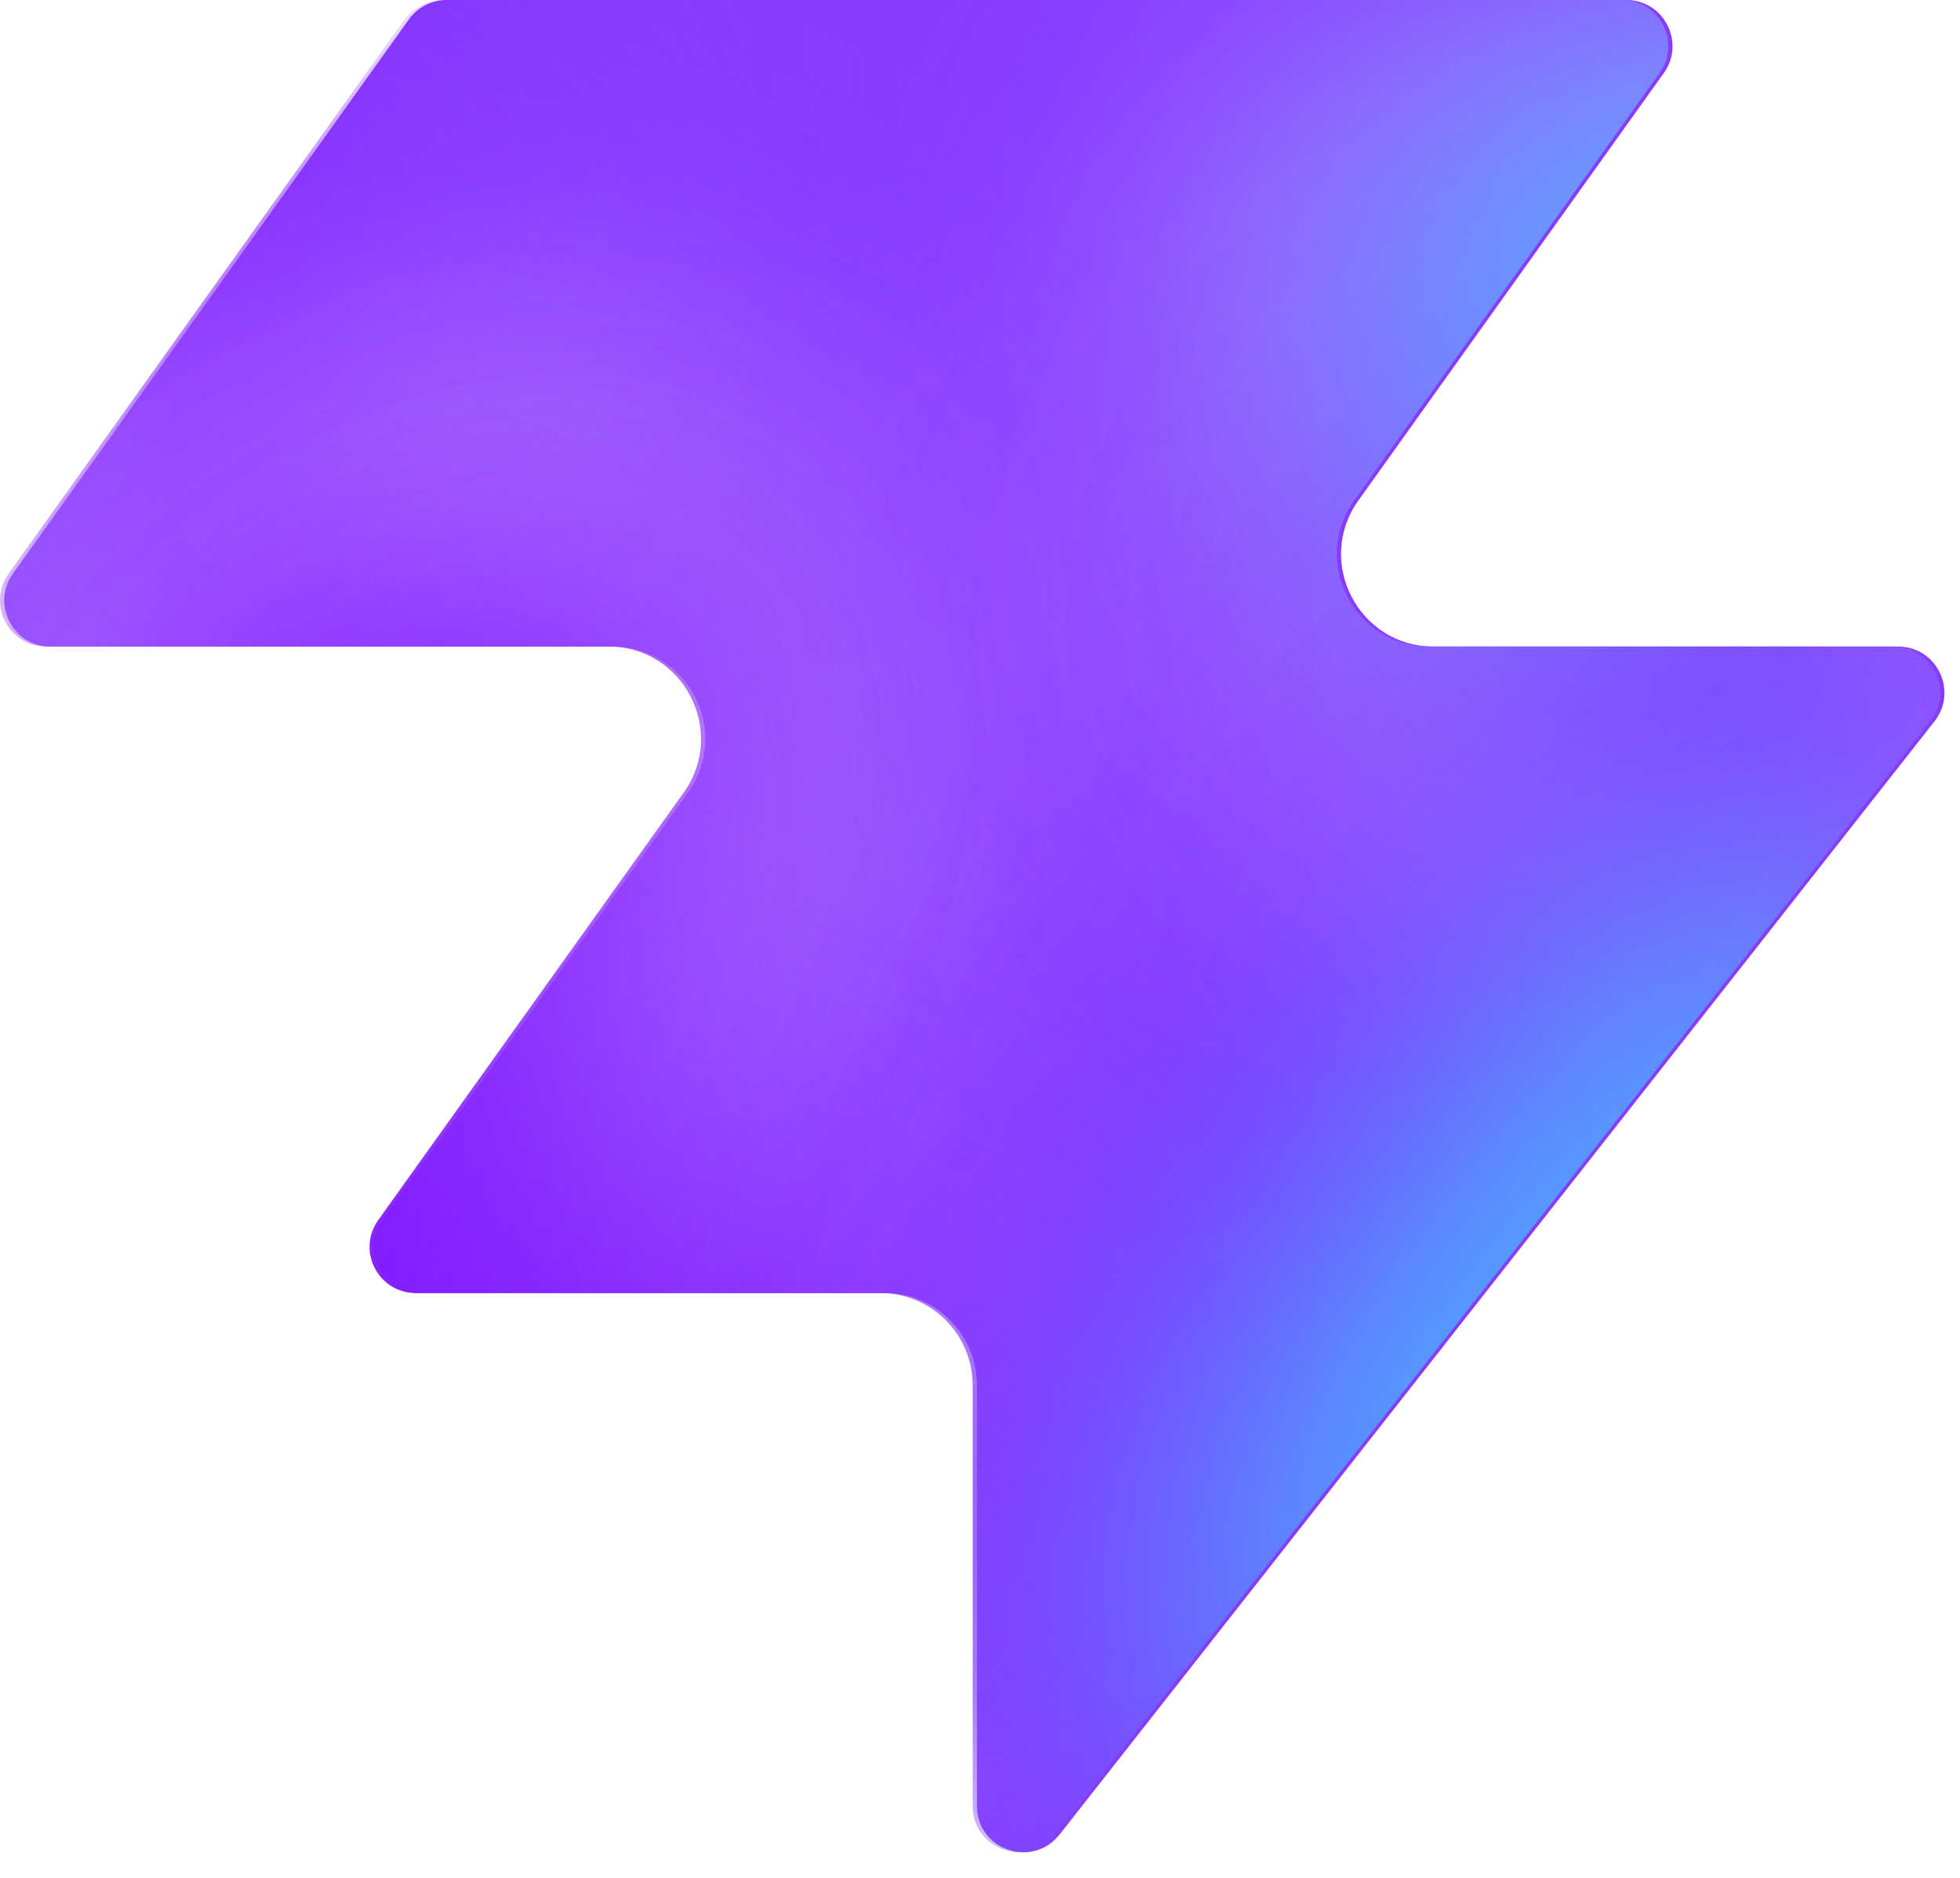
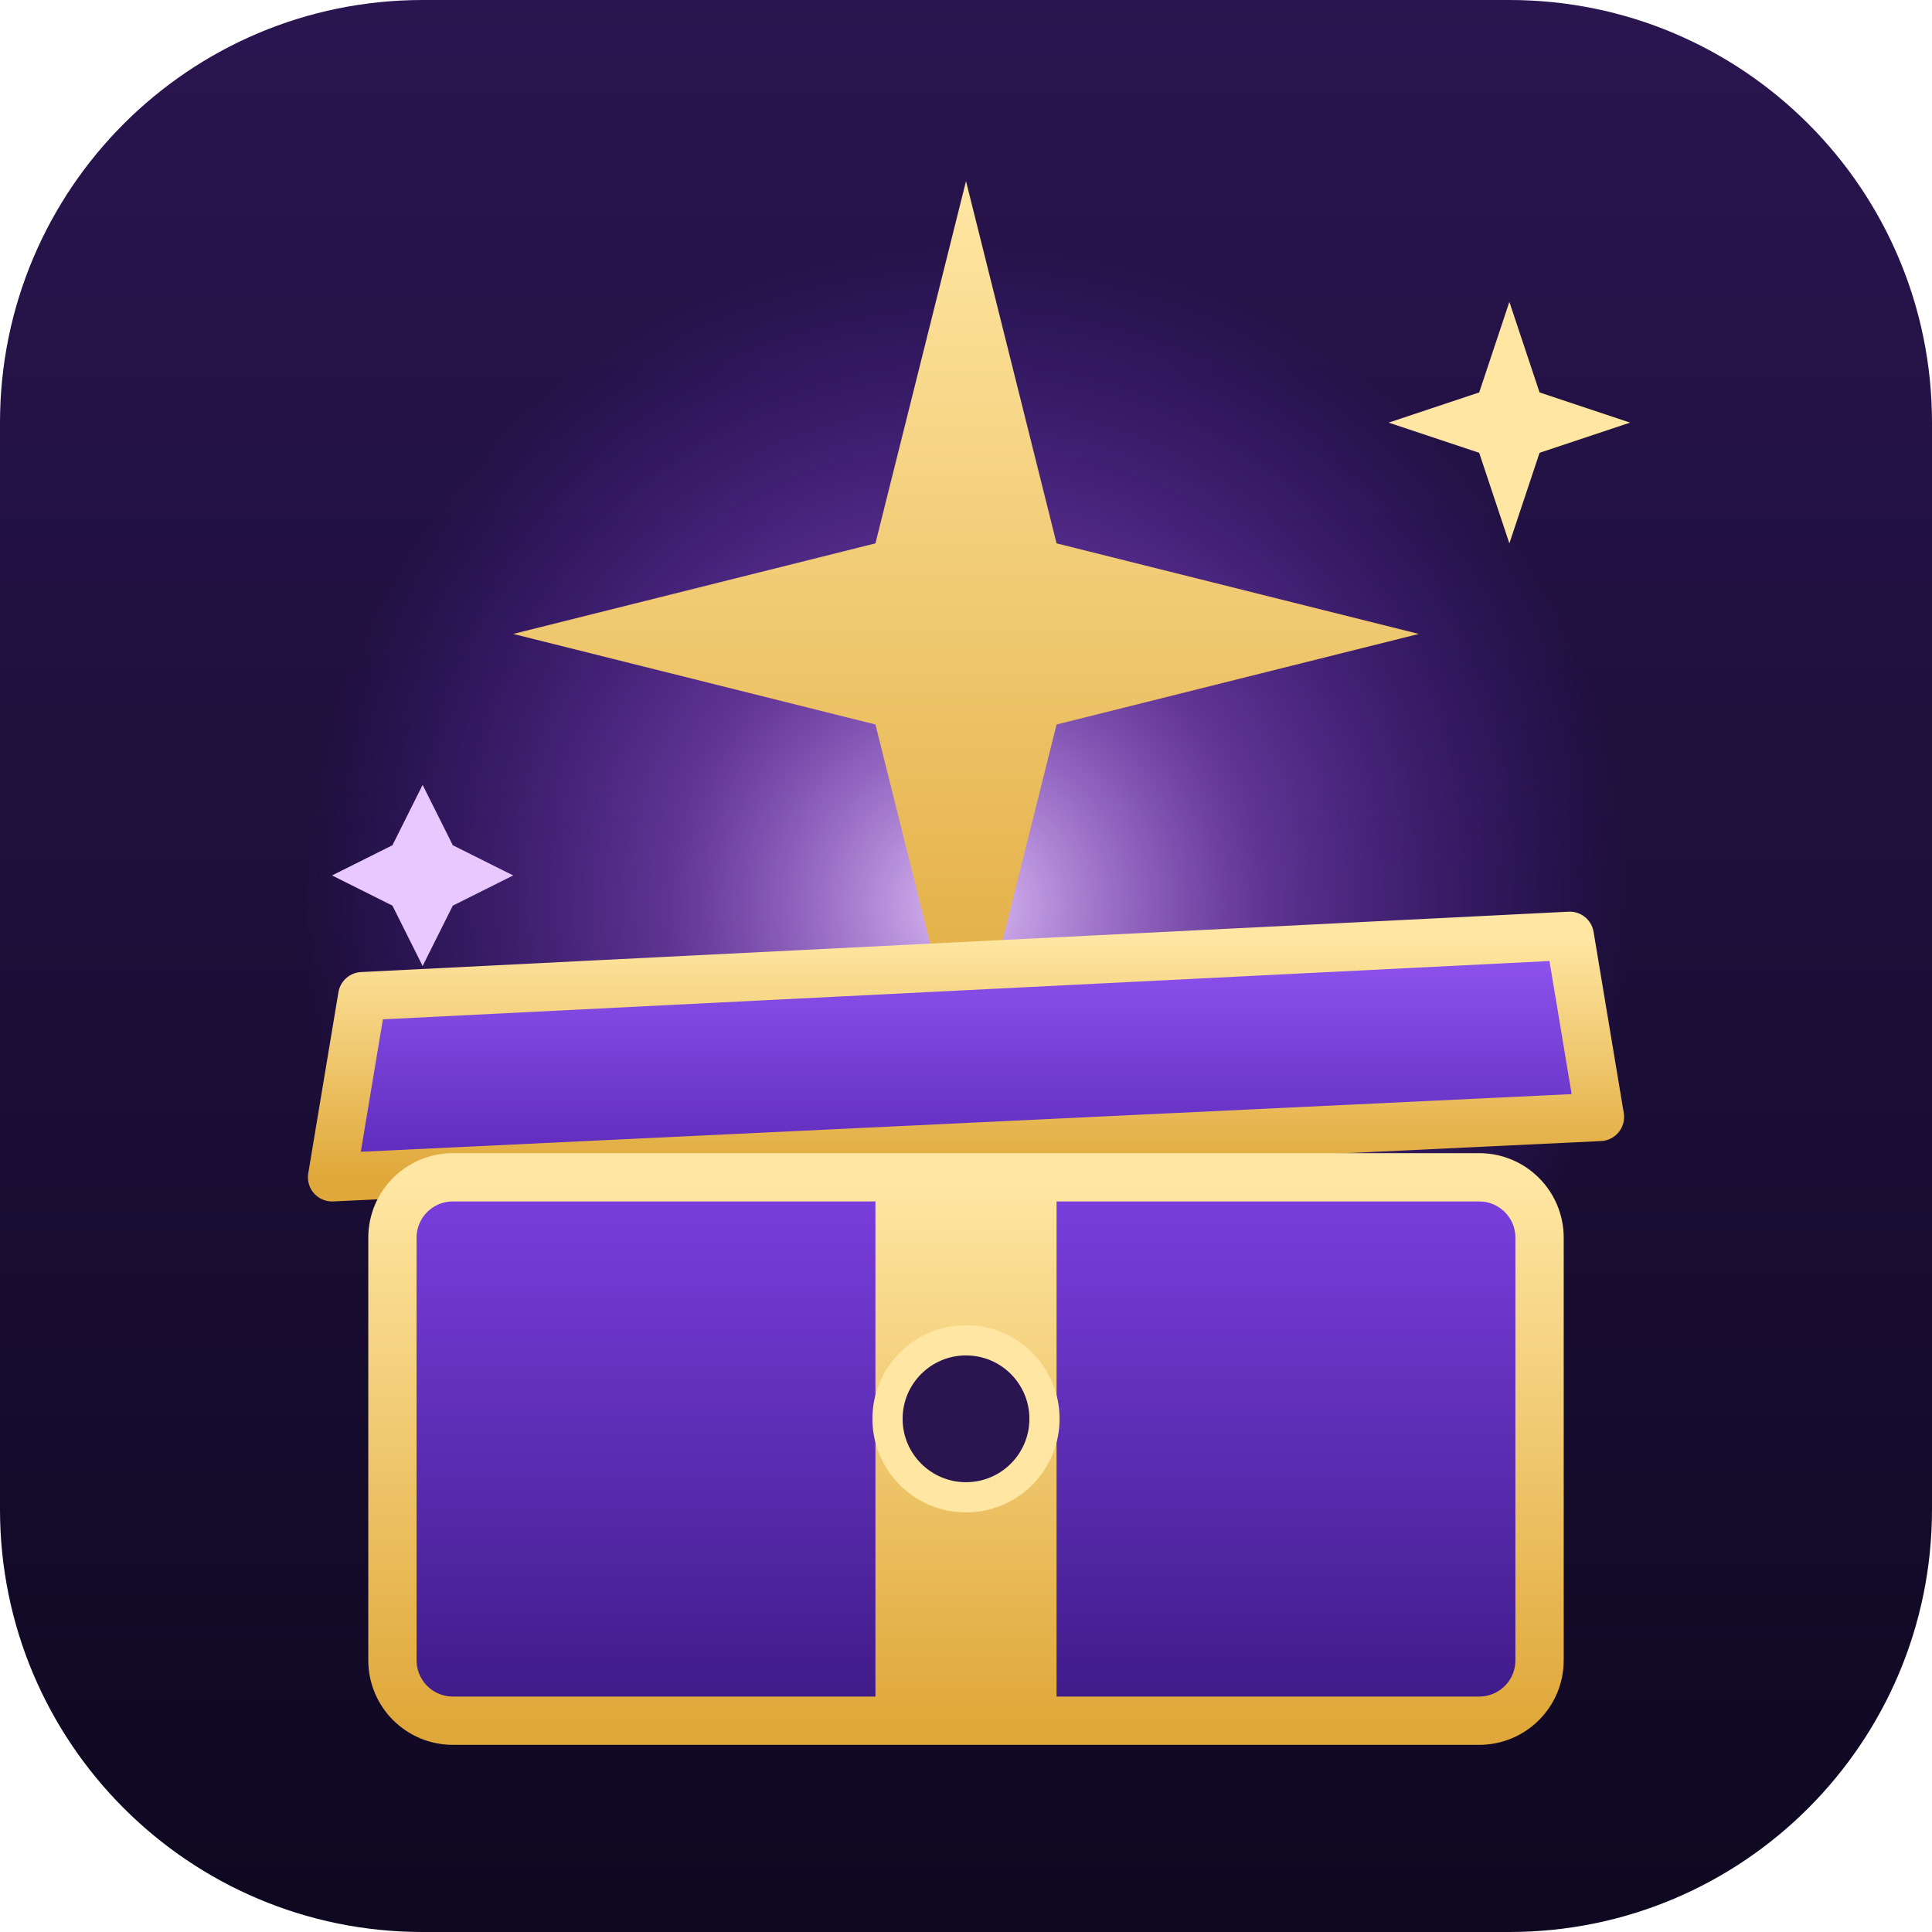
- <svg xmlns="http://www.w3.org/2000/svg" width="48" height="46" fill="none" viewBox="0 0 48 46">
-   <path fill="#863bff" d="M25.946 44.938c-.664.845-2.021.375-2.021-.698V33.937a2.26 2.26 0 0 0-2.262-2.262H10.287c-.92 0-1.456-1.04-.92-1.788l7.48-10.471c1.07-1.497 0-3.578-1.842-3.578H1.237c-.92 0-1.456-1.04-.92-1.788L10.013.474c.214-.297.556-.474.92-.474h28.894c.92 0 1.456 1.04.92 1.788l-7.48 10.471c-1.07 1.498 0 3.579 1.842 3.579h11.377c.943 0 1.473 1.088.89 1.83L25.947 44.94z" style="fill:#863bff;fill:color(display-p3 .525 .23 1);fill-opacity:1" />
-   <mask id="a" width="48" height="46" x="0" y="0" maskUnits="userSpaceOnUse" style="mask-type:alpha">
-     <path fill="#000" d="M25.842 44.938c-.664.844-2.021.375-2.021-.698V33.937a2.26 2.26 0 0 0-2.262-2.262H10.183c-.92 0-1.456-1.04-.92-1.788l7.48-10.471c1.07-1.498 0-3.579-1.842-3.579H1.133c-.92 0-1.456-1.04-.92-1.787L9.91.473c.214-.297.556-.474.92-.474h28.894c.92 0 1.456 1.04.92 1.788l-7.48 10.471c-1.07 1.498 0 3.578 1.842 3.578h11.377c.943 0 1.473 1.088.89 1.832L25.843 44.94z" style="fill:#000;fill-opacity:1" />
-   </mask>
-   <g mask="url(#a)">
-     <g filter="url(#b)">
-       <ellipse cx="5.508" cy="14.704" fill="#ede6ff" rx="5.508" ry="14.704" style="fill:#ede6ff;fill:color(display-p3 .927 .903 1);fill-opacity:1" transform="matrix(.00324 1 1 -.00324 -4.47 31.516)" />
-     </g>
-     <g filter="url(#c)">
-       <ellipse cx="10.399" cy="29.851" fill="#ede6ff" rx="10.399" ry="29.851" style="fill:#ede6ff;fill:color(display-p3 .927 .903 1);fill-opacity:1" transform="matrix(.00324 1 1 -.00324 -39.328 7.883)" />
-     </g>
-     <g filter="url(#d)">
-       <ellipse cx="5.508" cy="30.487" fill="#7e14ff" rx="5.508" ry="30.487" style="fill:#7e14ff;fill:color(display-p3 .492 .077 1);fill-opacity:1" transform="rotate(89.814 -25.913 -14.639)scale(1 -1)" />
-     </g>
-     <g filter="url(#e)">
-       <ellipse cx="5.508" cy="30.599" fill="#7e14ff" rx="5.508" ry="30.599" style="fill:#7e14ff;fill:color(display-p3 .492 .077 1);fill-opacity:1" transform="rotate(89.814 -32.644 -3.334)scale(1 -1)" />
-     </g>
-     <g filter="url(#f)">
-       <ellipse cx="5.508" cy="30.599" fill="#7e14ff" rx="5.508" ry="30.599" style="fill:#7e14ff;fill:color(display-p3 .492 .077 1);fill-opacity:1" transform="matrix(.00324 1 1 -.00324 -34.34 30.47)" />
-     </g>
-     <g filter="url(#g)">
-       <ellipse cx="14.072" cy="22.078" fill="#ede6ff" rx="14.072" ry="22.078" style="fill:#ede6ff;fill:color(display-p3 .927 .903 1);fill-opacity:1" transform="rotate(93.35 24.506 48.493)scale(-1 1)" />
-     </g>
-     <g filter="url(#h)">
-       <ellipse cx="3.47" cy="21.501" fill="#7e14ff" rx="3.47" ry="21.501" style="fill:#7e14ff;fill:color(display-p3 .492 .077 1);fill-opacity:1" transform="rotate(89.009 28.708 47.59)scale(-1 1)" />
-     </g>
-     <g filter="url(#i)">
-       <ellipse cx="3.47" cy="21.501" fill="#7e14ff" rx="3.47" ry="21.501" style="fill:#7e14ff;fill:color(display-p3 .492 .077 1);fill-opacity:1" transform="rotate(89.009 28.708 47.59)scale(-1 1)" />
-     </g>
-     <g filter="url(#j)">
-       <ellipse cx=".387" cy="8.972" fill="#7e14ff" rx="4.407" ry="29.108" style="fill:#7e14ff;fill:color(display-p3 .492 .077 1);fill-opacity:1" transform="rotate(39.51 .387 8.972)" />
-     </g>
-     <g filter="url(#k)">
-       <ellipse cx="47.523" cy="-6.092" fill="#7e14ff" rx="4.407" ry="29.108" style="fill:#7e14ff;fill:color(display-p3 .492 .077 1);fill-opacity:1" transform="rotate(37.892 47.523 -6.092)" />
-     </g>
-     <g filter="url(#l)">
-       <ellipse cx="41.412" cy="6.333" fill="#47bfff" rx="5.971" ry="9.665" style="fill:#47bfff;fill:color(display-p3 .28 .748 1);fill-opacity:1" transform="rotate(37.892 41.412 6.333)" />
-     </g>
-     <g filter="url(#m)">
-       <ellipse cx="-1.879" cy="38.332" fill="#7e14ff" rx="4.407" ry="29.108" style="fill:#7e14ff;fill:color(display-p3 .492 .077 1);fill-opacity:1" transform="rotate(37.892 -1.88 38.332)" />
-     </g>
-     <g filter="url(#n)">
-       <ellipse cx="-1.879" cy="38.332" fill="#7e14ff" rx="4.407" ry="29.108" style="fill:#7e14ff;fill:color(display-p3 .492 .077 1);fill-opacity:1" transform="rotate(37.892 -1.88 38.332)" />
-     </g>
-     <g filter="url(#o)">
-       <ellipse cx="35.651" cy="29.907" fill="#7e14ff" rx="4.407" ry="29.108" style="fill:#7e14ff;fill:color(display-p3 .492 .077 1);fill-opacity:1" transform="rotate(37.892 35.651 29.907)" />
-     </g>
-     <g filter="url(#p)">
-       <ellipse cx="38.418" cy="32.4" fill="#47bfff" rx="5.971" ry="15.297" style="fill:#47bfff;fill:color(display-p3 .28 .748 1);fill-opacity:1" transform="rotate(37.892 38.418 32.4)" />
-     </g>
-   </g>
+ <svg xmlns="http://www.w3.org/2000/svg" width="64" height="64" viewBox="0 0 64 64">
  <defs>
-     <filter id="b" width="60.045" height="41.654" x="-19.77" y="16.149" color-interpolation-filters="sRGB" filterUnits="userSpaceOnUse">
-       <feFlood flood-opacity="0" result="BackgroundImageFix" />
-       <feBlend in="SourceGraphic" in2="BackgroundImageFix" result="shape" />
-       <feGaussianBlur result="effect1_foregroundBlur_2002_17158" stdDeviation="7.659" />
-     </filter>
-     <filter id="c" width="90.34" height="51.437" x="-54.613" y="-7.533" color-interpolation-filters="sRGB" filterUnits="userSpaceOnUse">
-       <feFlood flood-opacity="0" result="BackgroundImageFix" />
-       <feBlend in="SourceGraphic" in2="BackgroundImageFix" result="shape" />
-       <feGaussianBlur result="effect1_foregroundBlur_2002_17158" stdDeviation="7.659" />
-     </filter>
-     <filter id="d" width="79.355" height="29.4" x="-49.64" y="2.03" color-interpolation-filters="sRGB" filterUnits="userSpaceOnUse">
-       <feFlood flood-opacity="0" result="BackgroundImageFix" />
-       <feBlend in="SourceGraphic" in2="BackgroundImageFix" result="shape" />
-       <feGaussianBlur result="effect1_foregroundBlur_2002_17158" stdDeviation="4.596" />
-     </filter>
-     <filter id="e" width="79.579" height="29.4" x="-45.045" y="20.029" color-interpolation-filters="sRGB" filterUnits="userSpaceOnUse">
-       <feFlood flood-opacity="0" result="BackgroundImageFix" />
-       <feBlend in="SourceGraphic" in2="BackgroundImageFix" result="shape" />
-       <feGaussianBlur result="effect1_foregroundBlur_2002_17158" stdDeviation="4.596" />
-     </filter>
-     <filter id="f" width="79.579" height="29.4" x="-43.513" y="21.178" color-interpolation-filters="sRGB" filterUnits="userSpaceOnUse">
-       <feFlood flood-opacity="0" result="BackgroundImageFix" />
-       <feBlend in="SourceGraphic" in2="BackgroundImageFix" result="shape" />
-       <feGaussianBlur result="effect1_foregroundBlur_2002_17158" stdDeviation="4.596" />
-     </filter>
-     <filter id="g" width="74.749" height="58.852" x="15.756" y="-17.901" color-interpolation-filters="sRGB" filterUnits="userSpaceOnUse">
-       <feFlood flood-opacity="0" result="BackgroundImageFix" />
-       <feBlend in="SourceGraphic" in2="BackgroundImageFix" result="shape" />
-       <feGaussianBlur result="effect1_foregroundBlur_2002_17158" stdDeviation="7.659" />
-     </filter>
-     <filter id="h" width="61.377" height="25.362" x="23.548" y="2.284" color-interpolation-filters="sRGB" filterUnits="userSpaceOnUse">
-       <feFlood flood-opacity="0" result="BackgroundImageFix" />
-       <feBlend in="SourceGraphic" in2="BackgroundImageFix" result="shape" />
-       <feGaussianBlur result="effect1_foregroundBlur_2002_17158" stdDeviation="4.596" />
-     </filter>
-     <filter id="i" width="61.377" height="25.362" x="23.548" y="2.284" color-interpolation-filters="sRGB" filterUnits="userSpaceOnUse">
-       <feFlood flood-opacity="0" result="BackgroundImageFix" />
-       <feBlend in="SourceGraphic" in2="BackgroundImageFix" result="shape" />
-       <feGaussianBlur result="effect1_foregroundBlur_2002_17158" stdDeviation="4.596" />
-     </filter>
-     <filter id="j" width="56.045" height="63.649" x="-27.636" y="-22.853" color-interpolation-filters="sRGB" filterUnits="userSpaceOnUse">
-       <feFlood flood-opacity="0" result="BackgroundImageFix" />
-       <feBlend in="SourceGraphic" in2="BackgroundImageFix" result="shape" />
-       <feGaussianBlur result="effect1_foregroundBlur_2002_17158" stdDeviation="4.596" />
-     </filter>
-     <filter id="k" width="54.814" height="64.646" x="20.116" y="-38.415" color-interpolation-filters="sRGB" filterUnits="userSpaceOnUse">
-       <feFlood flood-opacity="0" result="BackgroundImageFix" />
-       <feBlend in="SourceGraphic" in2="BackgroundImageFix" result="shape" />
-       <feGaussianBlur result="effect1_foregroundBlur_2002_17158" stdDeviation="4.596" />
-     </filter>
-     <filter id="l" width="33.541" height="35.313" x="24.641" y="-11.323" color-interpolation-filters="sRGB" filterUnits="userSpaceOnUse">
-       <feFlood flood-opacity="0" result="BackgroundImageFix" />
-       <feBlend in="SourceGraphic" in2="BackgroundImageFix" result="shape" />
-       <feGaussianBlur result="effect1_foregroundBlur_2002_17158" stdDeviation="4.596" />
-     </filter>
-     <filter id="m" width="54.814" height="64.646" x="-29.286" y="6.009" color-interpolation-filters="sRGB" filterUnits="userSpaceOnUse">
-       <feFlood flood-opacity="0" result="BackgroundImageFix" />
-       <feBlend in="SourceGraphic" in2="BackgroundImageFix" result="shape" />
-       <feGaussianBlur result="effect1_foregroundBlur_2002_17158" stdDeviation="4.596" />
-     </filter>
-     <filter id="n" width="54.814" height="64.646" x="-29.286" y="6.009" color-interpolation-filters="sRGB" filterUnits="userSpaceOnUse">
-       <feFlood flood-opacity="0" result="BackgroundImageFix" />
-       <feBlend in="SourceGraphic" in2="BackgroundImageFix" result="shape" />
-       <feGaussianBlur result="effect1_foregroundBlur_2002_17158" stdDeviation="4.596" />
-     </filter>
-     <filter id="o" width="54.814" height="64.646" x="8.244" y="-2.416" color-interpolation-filters="sRGB" filterUnits="userSpaceOnUse">
-       <feFlood flood-opacity="0" result="BackgroundImageFix" />
-       <feBlend in="SourceGraphic" in2="BackgroundImageFix" result="shape" />
-       <feGaussianBlur result="effect1_foregroundBlur_2002_17158" stdDeviation="4.596" />
-     </filter>
-     <filter id="p" width="39.409" height="43.623" x="18.713" y="10.588" color-interpolation-filters="sRGB" filterUnits="userSpaceOnUse">
-       <feFlood flood-opacity="0" result="BackgroundImageFix" />
-       <feBlend in="SourceGraphic" in2="BackgroundImageFix" result="shape" />
-       <feGaussianBlur result="effect1_foregroundBlur_2002_17158" stdDeviation="4.596" />
-     </filter>
+     <linearGradient id="bg" x1="0" y1="0" x2="0" y2="1">
+       <stop offset="0" stop-color="#2a1550" />
+       <stop offset="1" stop-color="#0e0820" />
+     </linearGradient>
+     <radialGradient id="glow" cx="32" cy="30" r="22" gradientUnits="userSpaceOnUse">
+       <stop offset="0" stop-color="#e9c8ff" stop-opacity=".95" />
+       <stop offset=".45" stop-color="#b061ff" stop-opacity=".45" />
+       <stop offset="1" stop-color="#7a2cff" stop-opacity="0" />
+     </radialGradient>
+     <linearGradient id="box" x1="0" y1="0" x2="0" y2="1">
+       <stop offset="0" stop-color="#7b3fe0" />
+       <stop offset="1" stop-color="#3d1a86" />
+     </linearGradient>
+     <linearGradient id="lid" x1="0" y1="0" x2="0" y2="1">
+       <stop offset="0" stop-color="#9257f2" />
+       <stop offset="1" stop-color="#5a28b8" />
+     </linearGradient>
+     <linearGradient id="gold" x1="0" y1="0" x2="0" y2="1">
+       <stop offset="0" stop-color="#ffe7a3" />
+       <stop offset="1" stop-color="#e0a83a" />
+     </linearGradient>
  </defs>
+   <rect width="64" height="64" rx="14" fill="url(#bg)" />
+   <circle cx="32" cy="30" r="22" fill="url(#glow)" />
+   <path d="M32 6 L35 18 L47 21 L35 24 L32 36 L29 24 L17 21 L29 18 Z" fill="url(#gold)" />
+   <path d="M50 10 L51 13 L54 14 L51 15 L50 18 L49 15 L46 14 L49 13 Z" fill="#ffe7a3" />
+   <path d="M14 26 L15 28 L17 29 L15 30 L14 32 L13 30 L11 29 L13 28 Z" fill="#e9c8ff" />
+   <path d="M12 33 L52 31 L53 37 L11 39 Z" fill="url(#lid)" stroke="url(#gold)" stroke-width="1.6" stroke-linejoin="round" />
+   <rect x="13" y="39" width="38" height="18" rx="2" fill="url(#box)" stroke="url(#gold)" stroke-width="1.6" />
+   <rect x="29" y="39" width="6" height="18" fill="url(#gold)" />
+   <circle cx="32" cy="47" r="2.6" fill="#2a1550" stroke="#ffe7a3" stroke-width="1" />
</svg>
